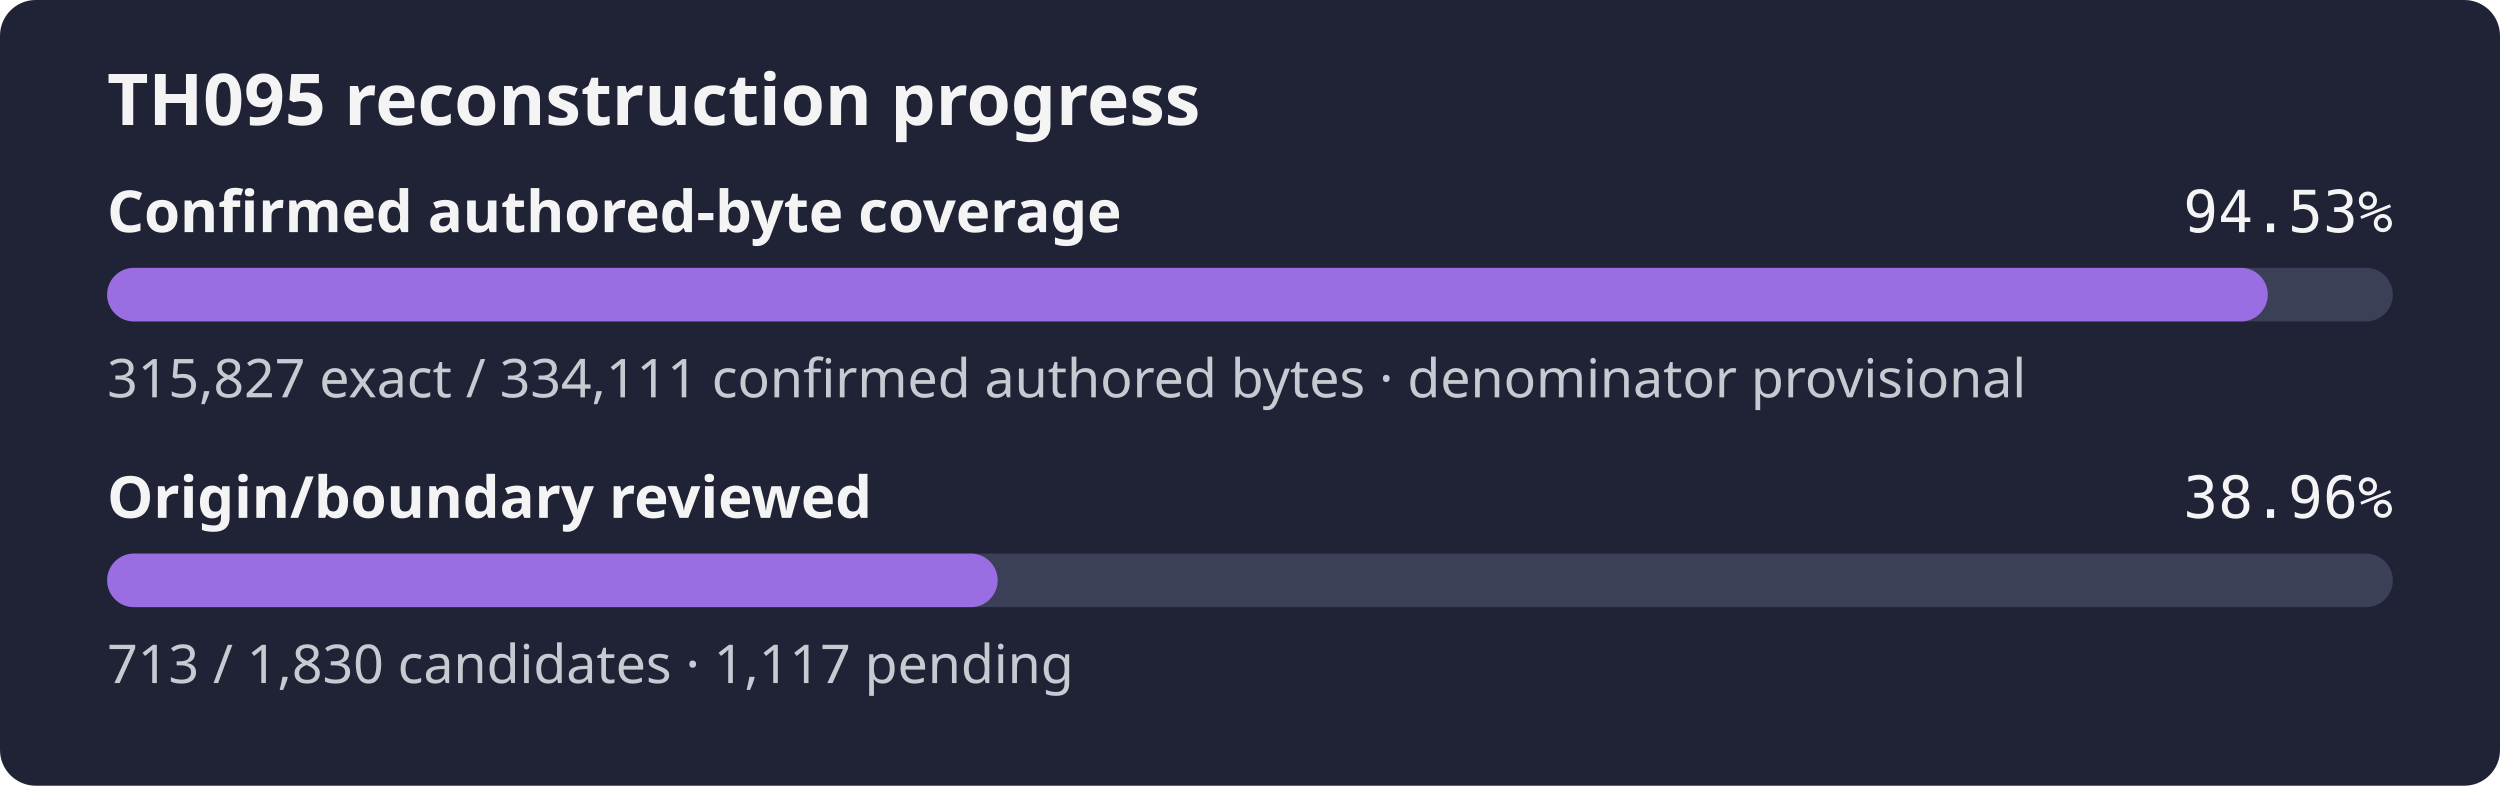
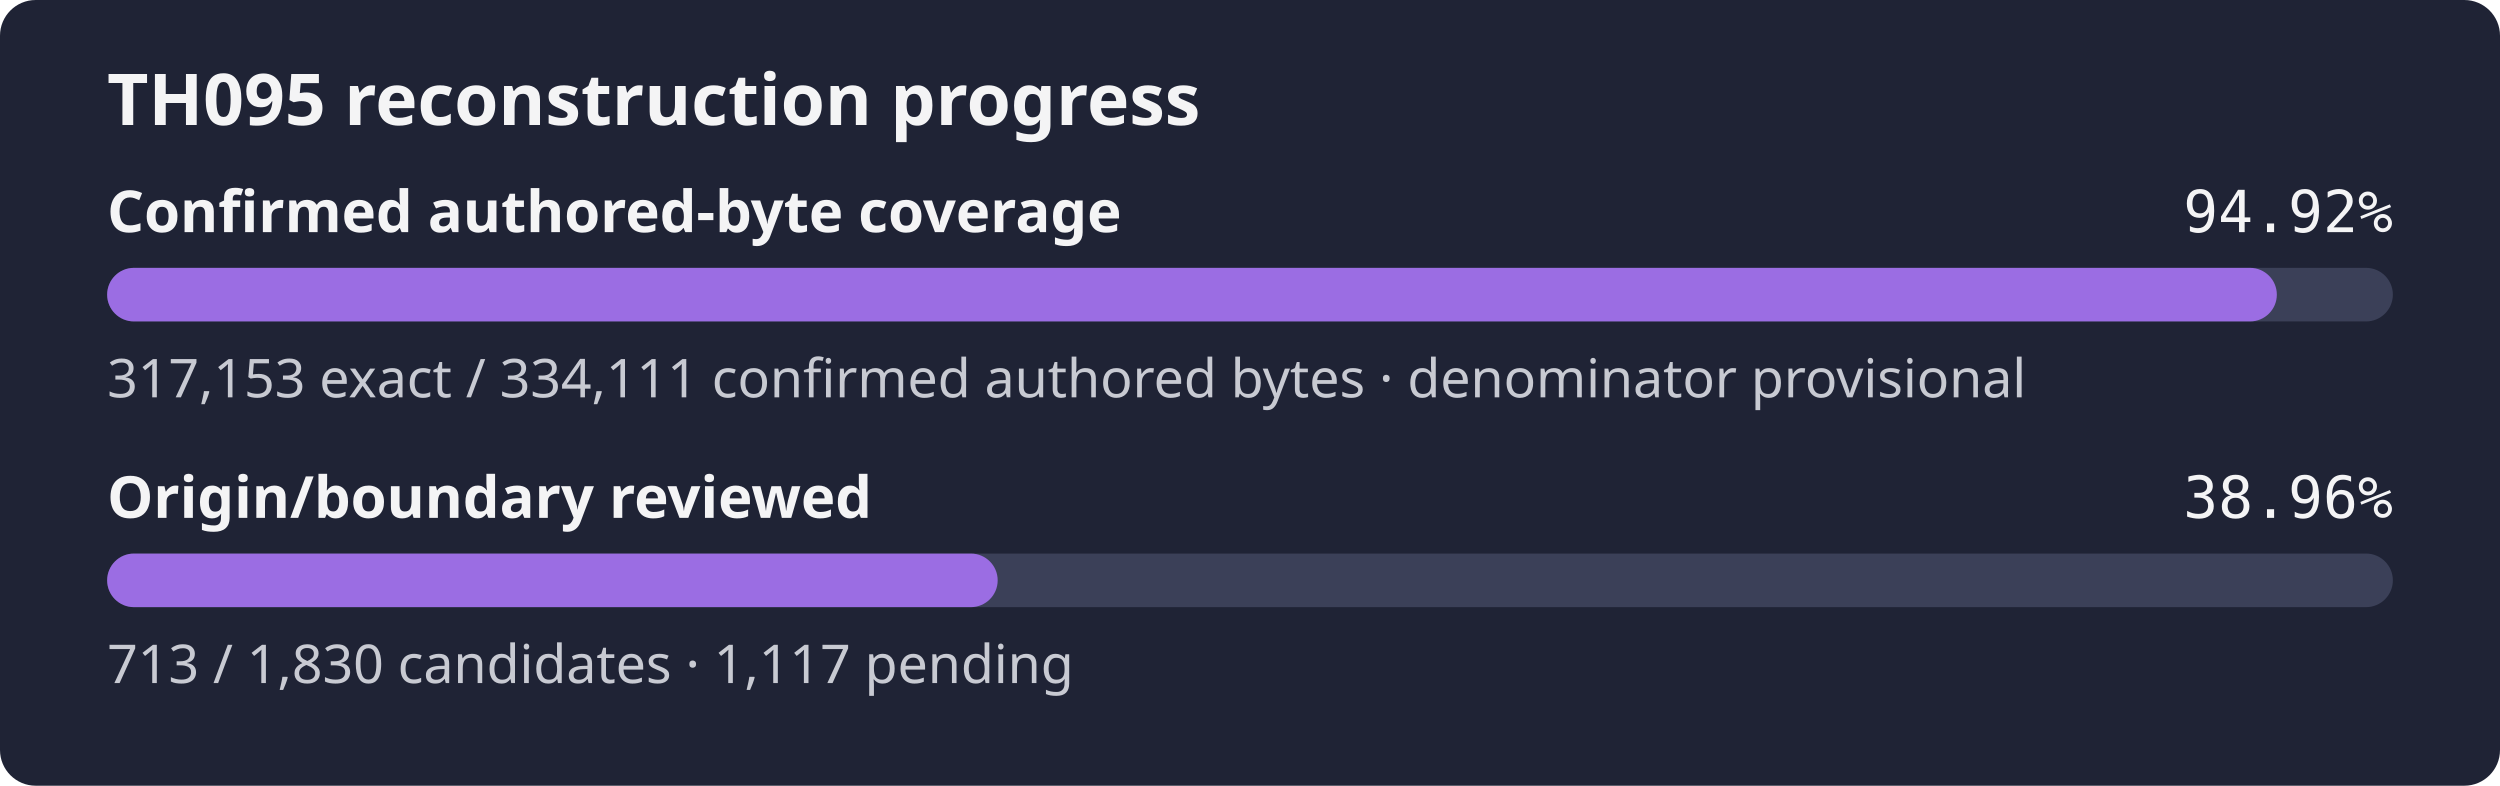
- <svg xmlns="http://www.w3.org/2000/svg" width="560" height="176" role="img" aria-label="TH095 reconstruction progress: 94.53% of the confirmed authored-byte set is exact, origin review 38.96%">
+ <svg xmlns="http://www.w3.org/2000/svg" width="560" height="176" role="img" aria-label="TH095 reconstruction progress: 94.92% of the confirmed authored-byte set is exact, origin review 38.96%">
  <rect width="560" height="176" rx="8" fill="#1f2335" />
  <text x="24" y="28" fill="#f4f4f5" font-family="sans-serif" font-size="16" font-weight="600">TH095 reconstruction progress</text>
  <text x="24" y="52" fill="#f4f4f5" font-family="sans-serif" font-size="13" font-weight="600">Confirmed authored-byte coverage</text>
-   <text x="536" y="52" fill="#f4f4f5" text-anchor="end" font-family="monospace" font-size="13">94.53%</text>
+   <text x="536" y="52" fill="#f4f4f5" text-anchor="end" font-family="monospace" font-size="13">94.92%</text>
  <rect x="24" y="60" width="512" height="12" rx="6" fill="#3b4058" />
-   <rect x="24" y="60" width="483.98" height="12" rx="6" fill="#9b6de3" />
-   <text x="24" y="89" fill="#c8cad2" font-family="sans-serif" font-size="12">315,827 exact / 334,111 confirmed authored bytes · denominator provisional</text>
+   <rect x="24" y="60" width="486.01" height="12" rx="6" fill="#9b6de3" />
+   <text x="24" y="89" fill="#c8cad2" font-family="sans-serif" font-size="12">317,153 exact / 334,111 confirmed authored bytes · denominator provisional</text>
  <text x="24" y="116" fill="#f4f4f5" font-family="sans-serif" font-size="13" font-weight="600">Origin/boundary reviewed</text>
  <text x="536" y="116" fill="#f4f4f5" text-anchor="end" font-family="monospace" font-size="13">38.96%</text>
  <rect x="24" y="124" width="512" height="12" rx="6" fill="#3b4058" />
  <rect x="24" y="124" width="199.48" height="12" rx="6" fill="#9b6de3" />
  <text x="24" y="153" fill="#c8cad2" font-family="sans-serif" font-size="12">713 / 1,830 candidates · 1,117 pending</text>
</svg>
